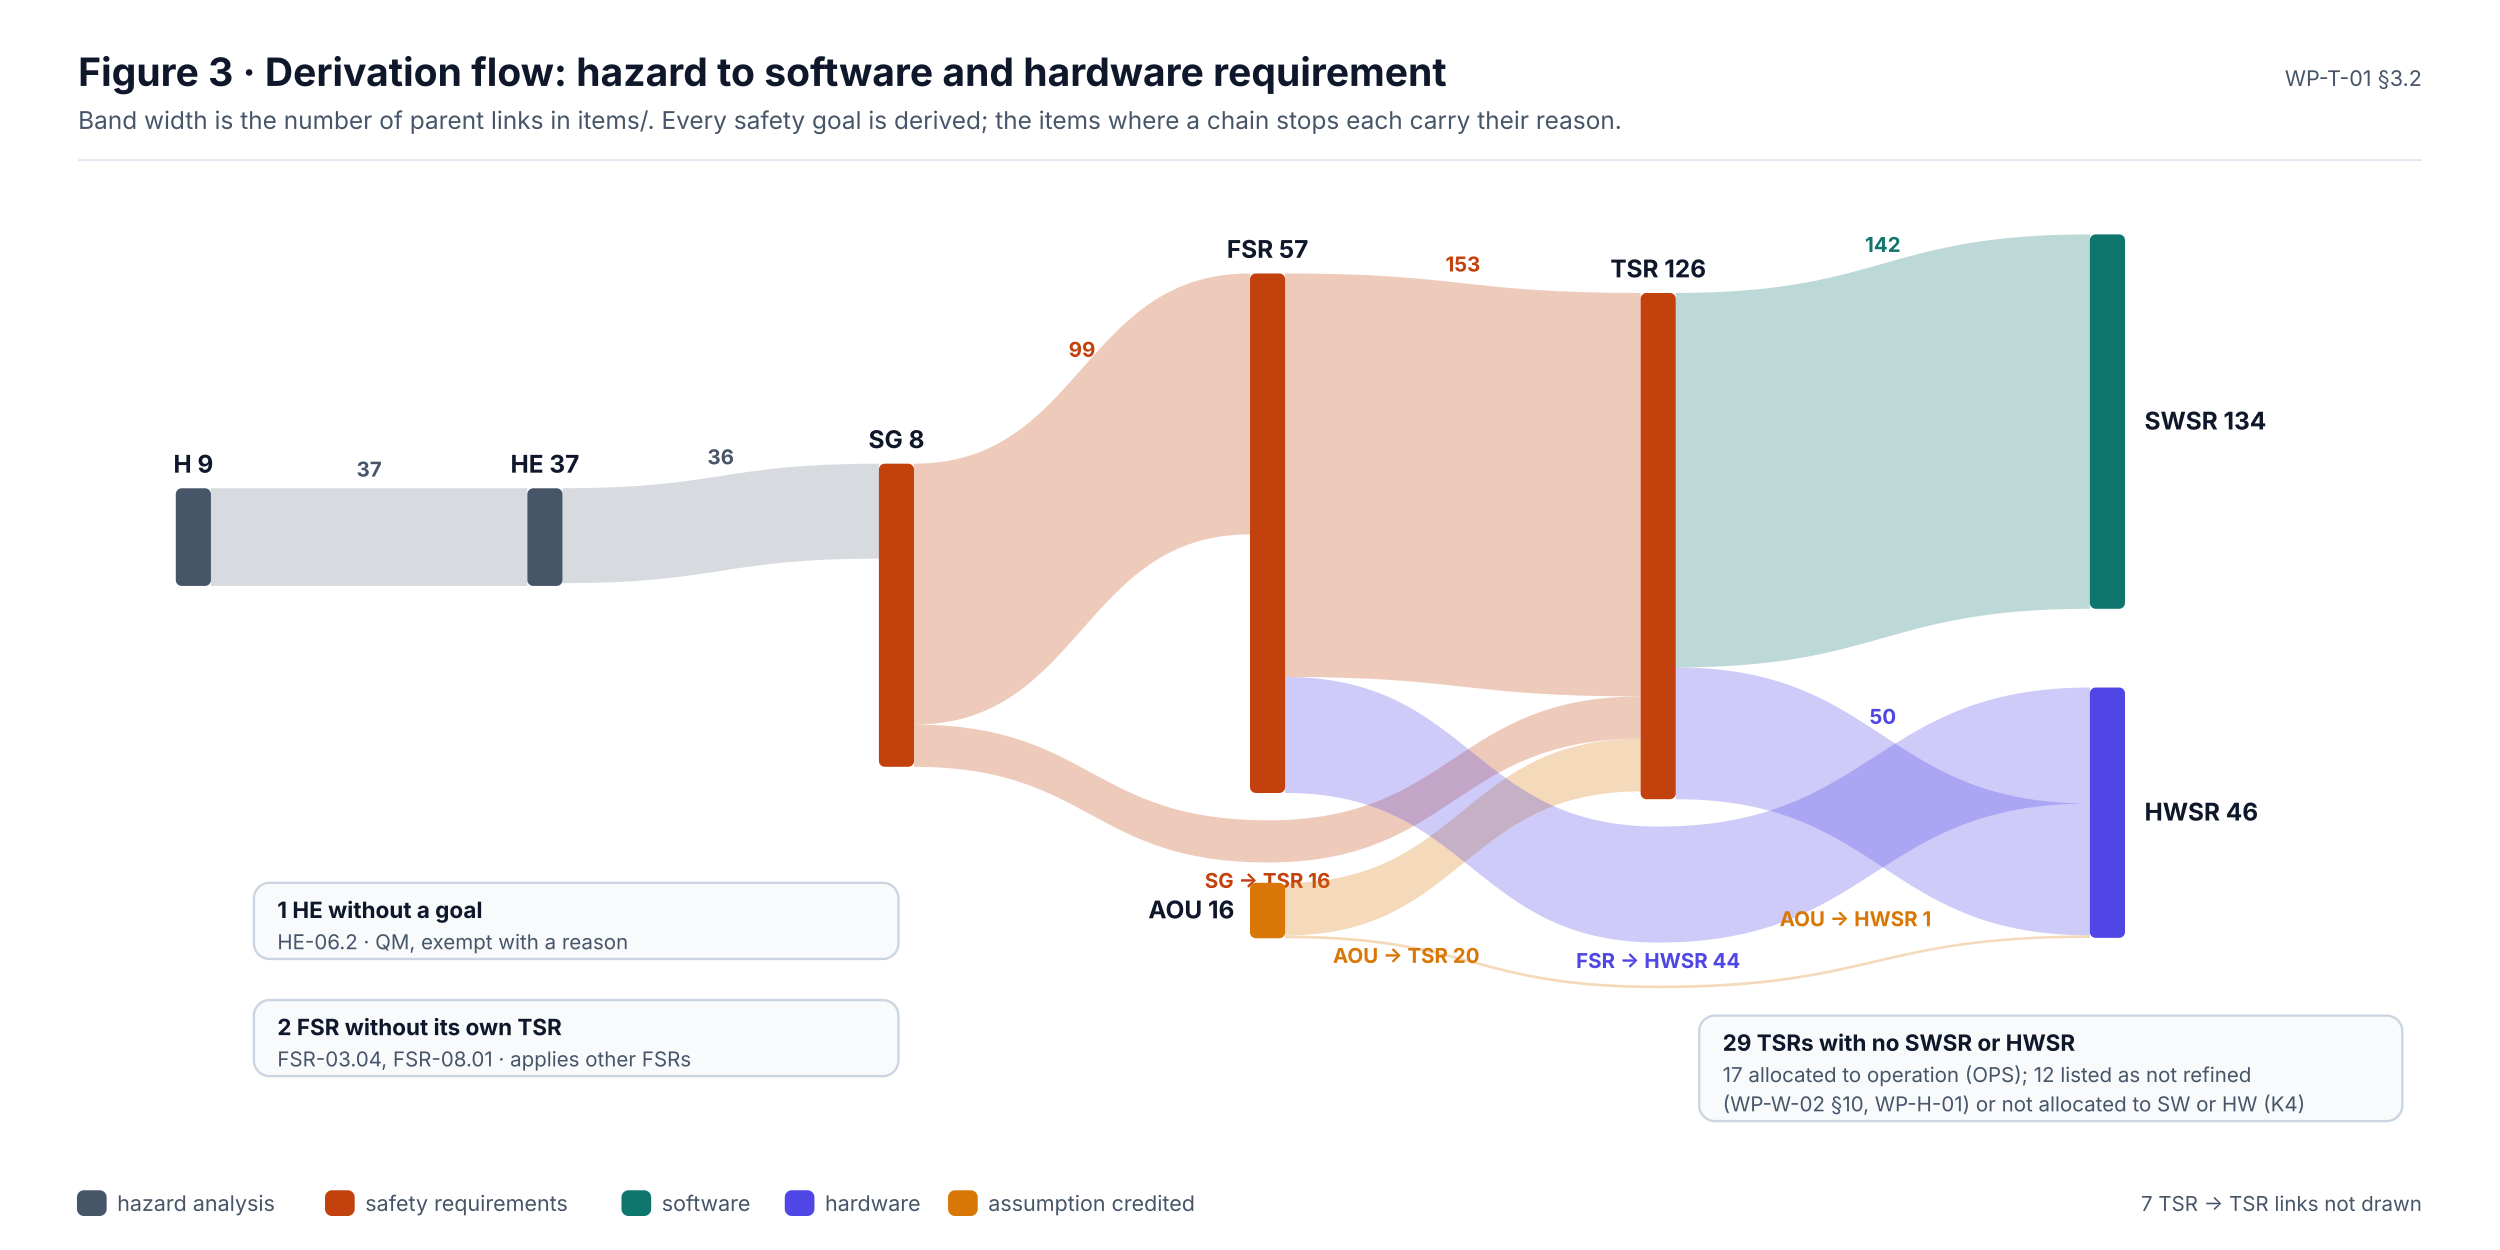
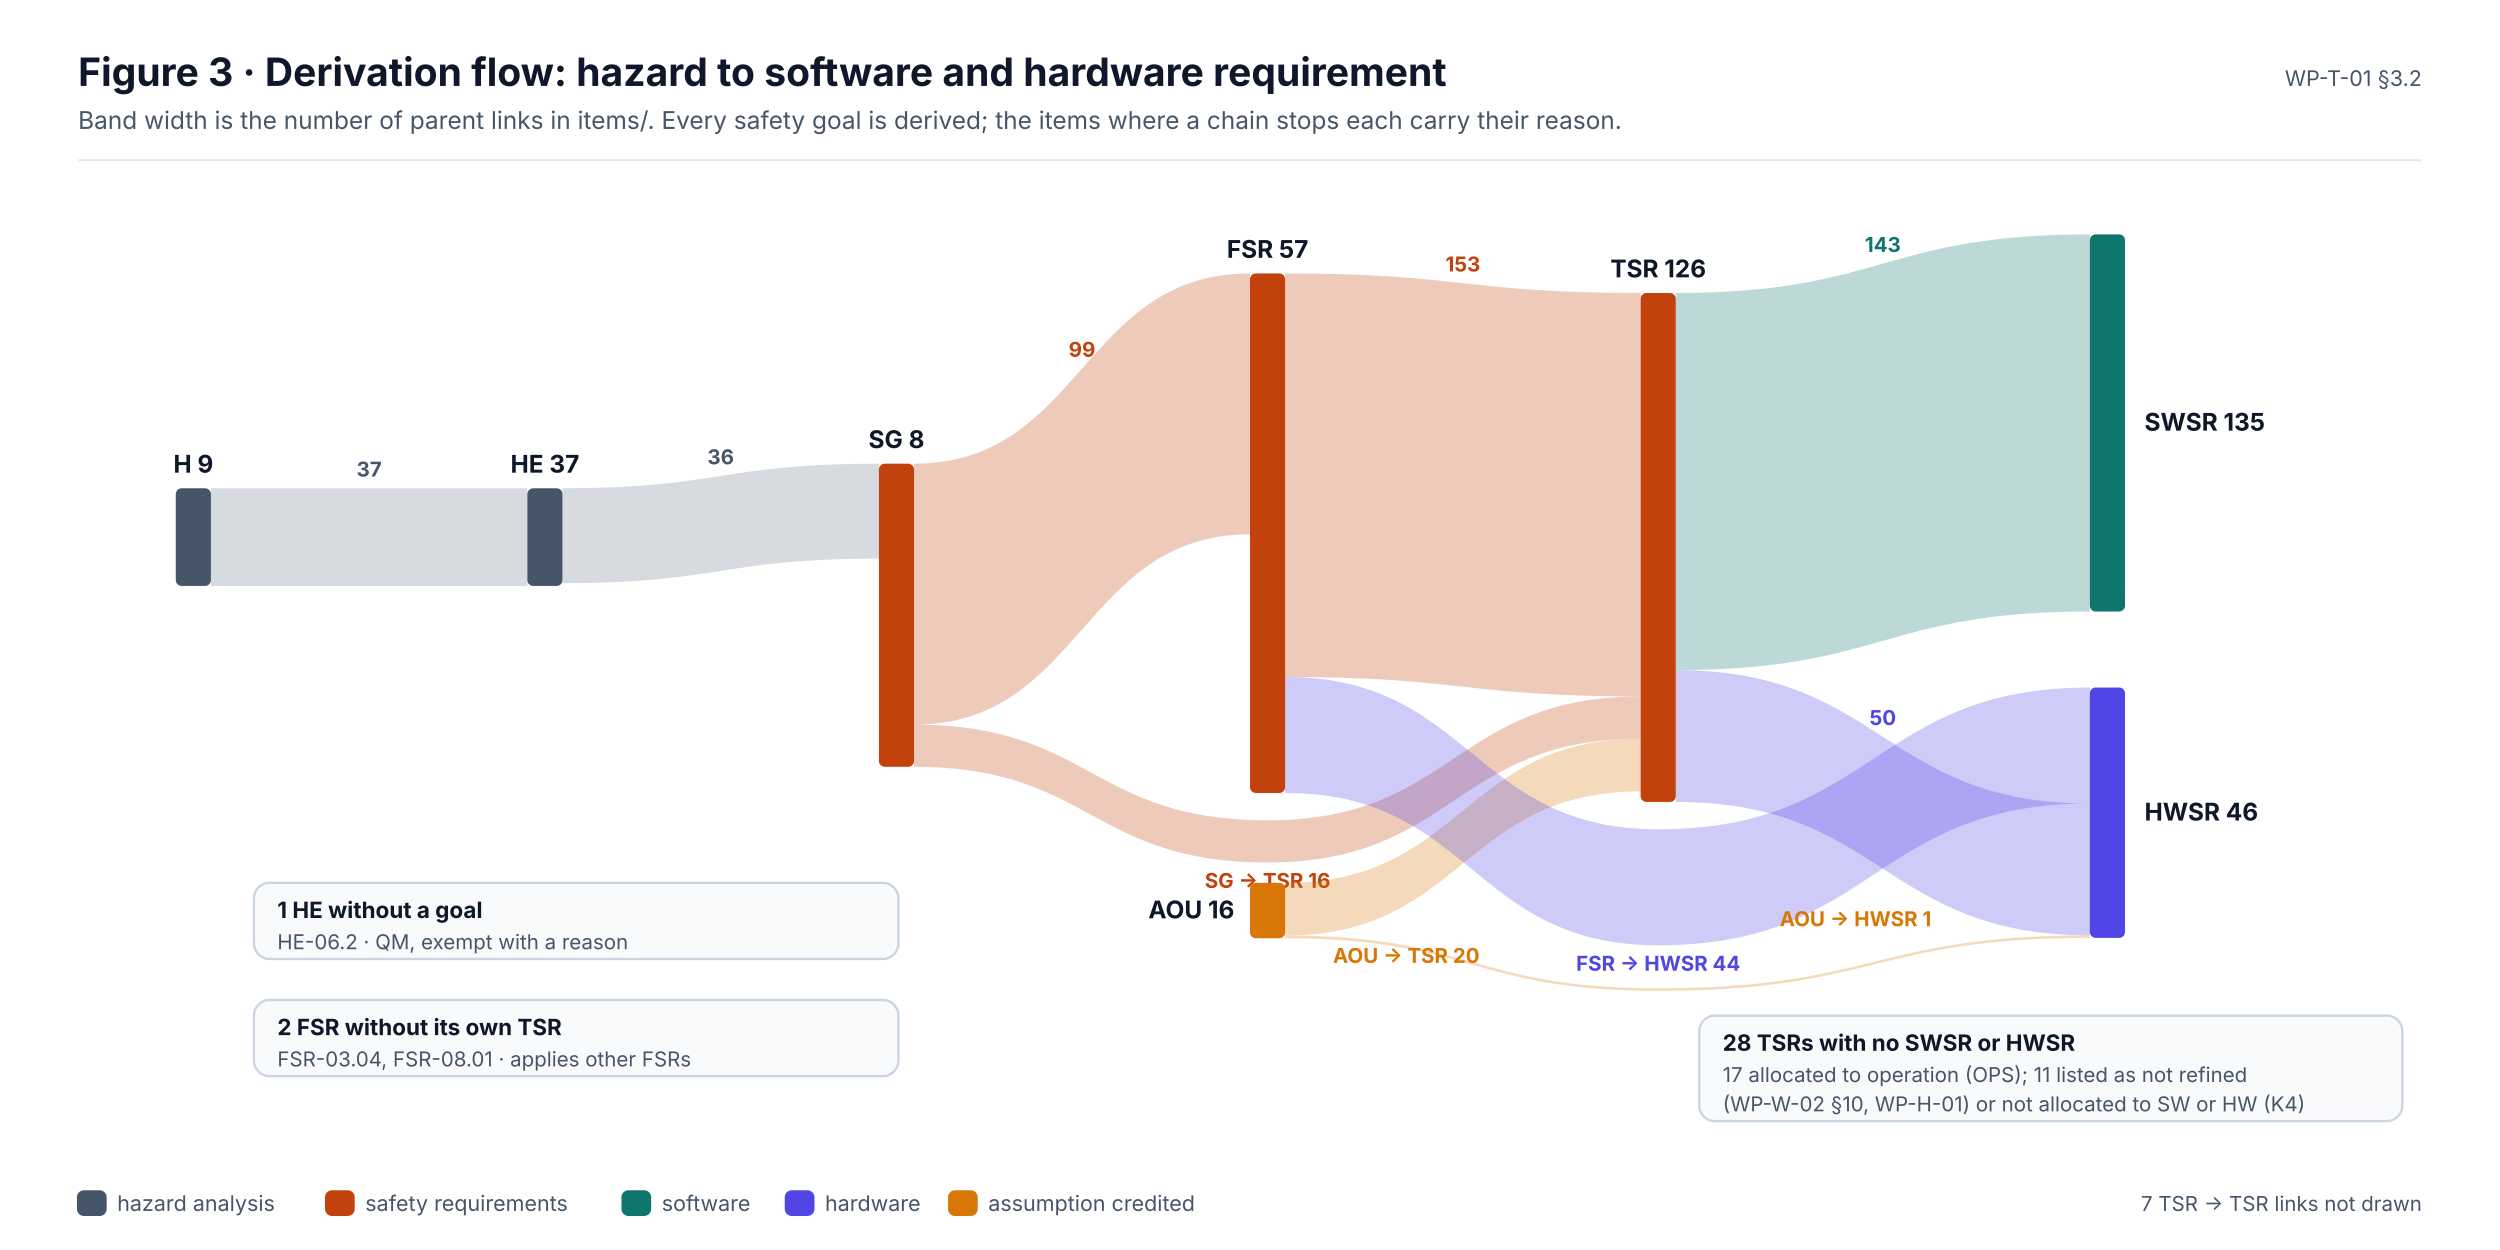
<svg xmlns="http://www.w3.org/2000/svg" width="1280" height="640" viewBox="0 0 1280 640" font-family="Inter, 'Segoe UI', Helvetica, Arial, sans-serif" role="img">
  <defs>
    <marker id="ink" viewBox="0 0 10 10" refX="9" refY="5" markerWidth="7" markerHeight="7" orient="auto-start-reverse">
      <path d="M0,0 L10,5 L0,10 z" fill="#0F172A" />
    </marker>
    <marker id="muted" viewBox="0 0 10 10" refX="9" refY="5" markerWidth="7" markerHeight="7" orient="auto-start-reverse">
      <path d="M0,0 L10,5 L0,10 z" fill="#475569" />
    </marker>
    <marker id="faint" viewBox="0 0 10 10" refX="9" refY="5" markerWidth="7" markerHeight="7" orient="auto-start-reverse">
      <path d="M0,0 L10,5 L0,10 z" fill="#94A3B8" />
    </marker>
    <marker id="safety" viewBox="0 0 10 10" refX="9" refY="5" markerWidth="7" markerHeight="7" orient="auto-start-reverse">
      <path d="M0,0 L10,5 L0,10 z" fill="#C2410C" />
    </marker>
    <marker id="sw" viewBox="0 0 10 10" refX="9" refY="5" markerWidth="7" markerHeight="7" orient="auto-start-reverse">
      <path d="M0,0 L10,5 L0,10 z" fill="#0F766E" />
    </marker>
    <marker id="hw" viewBox="0 0 10 10" refX="9" refY="5" markerWidth="7" markerHeight="7" orient="auto-start-reverse">
      <path d="M0,0 L10,5 L0,10 z" fill="#4F46E5" />
    </marker>
    <marker id="aou" viewBox="0 0 10 10" refX="9" refY="5" markerWidth="7" markerHeight="7" orient="auto-start-reverse">
      <path d="M0,0 L10,5 L0,10 z" fill="#D97706" />
    </marker>
    <marker id="red" viewBox="0 0 10 10" refX="9" refY="5" markerWidth="7" markerHeight="7" orient="auto-start-reverse">
      <path d="M0,0 L10,5 L0,10 z" fill="#D2553F" />
    </marker>
  </defs>
  <rect x="0" y="0" width="1280" height="640" rx="0" fill="#FFFFFF" stroke="none" stroke-width="0" />
  <text x="40" y="44" font-size="20" fill="#0F172A" font-weight="700">Figure 3 · Derivation flow: hazard to software and hardware requirement</text>
  <text x="40" y="66" font-size="12.5" fill="#475569">Band width is the number of parent links in items/. Every safety goal is derived; the items where a chain stops each carry their reason.</text>
  <text x="1240" y="44" font-size="11" fill="#475569" text-anchor="end">WP-T-01 §3.2</text>
  <line x1="40" y1="82" x2="1240" y2="82" stroke="#E2E8F0" stroke-width="1" />
  <path d="M108,250 C189,250 189,250 270,250 L270,300 C189,300 189,300 108,300 Z" fill="#475569" opacity="0.22" />
  <text x="189" y="244" font-size="10.5" fill="#475569" font-weight="700" text-anchor="middle">37</text>
  <path d="M288,250 C369,250 369,237.4 450,237.4 L450,286 C369,286 369,298.6 288,298.6 Z" fill="#475569" opacity="0.22" />
  <text x="369" y="237.7" font-size="10.5" fill="#475569" font-weight="700" text-anchor="middle">36</text>
  <path d="M468,237.4 C554,237.4 554,140 640,140 L640,273.6 C554,273.6 554,371 468,371 Z" fill="#C2410C" opacity="0.28" />
  <text x="554" y="182.7" font-size="10.5" fill="#C2410C" font-weight="700" text-anchor="middle">99</text>
  <path d="M468,371 C558.5,371 558.5,420 649,420 C744.5,420 744.5,356.6 840,356.6 L840,378.2 C744.5,378.2 744.5,441.6 649,441.6 C558.5,441.6 558.5,392.6 468,392.6 Z" fill="#C2410C" opacity="0.28" />
  <text x="649" y="454.6" font-size="10.5" fill="#C2410C" font-weight="700" text-anchor="middle">SG → TSR  16</text>
  <path d="M658,140 C749,140 749,150 840,150 L840,356.6 C749,356.6 749,346.6 658,346.6 Z" fill="#C2410C" opacity="0.28" />
  <text x="749" y="139" font-size="10.5" fill="#C2410C" font-weight="700" text-anchor="middle">153</text>
  <path d="M658,452 C749,452 749,378.2 840,378.2 L840,405.2 C749,405.2 749,479 658,479 Z" fill="#D97706" opacity="0.28" />
  <text x="720" y="493" font-size="10.5" fill="#D97706" font-weight="700" text-anchor="middle">AOU → TSR  20</text>
-   <path d="M858,150 C964,150 964,120 1070,120 L1070,311.7 C964,311.7 964,341.7 858,341.7 Z" fill="#0F766E" opacity="0.28" />
-   <text x="964" y="129" font-size="10.5" fill="#0F766E" font-weight="700" text-anchor="middle">142</text>
-   <path d="M858,341.7 C964,341.7 964,411.4 1070,411.4 L1070,478.9 C964,478.9 964,409.2 858,409.2 Z" fill="#4F46E5" opacity="0.28" />
-   <text x="964" y="370.6" font-size="10.5" fill="#4F46E5" font-weight="700" text-anchor="middle">50</text>
-   <path d="M658,346.6 C753.5,346.6 753.5,423.2 849,423.2 C959.5,423.2 959.5,352 1070,352 L1070,411.4 C959.5,411.4 959.5,482.6 849,482.6 C753.5,482.6 753.5,406 658,406 Z" fill="#4F46E5" opacity="0.28" />
-   <text x="849" y="495.6" font-size="10.5" fill="#4F46E5" font-weight="700" text-anchor="middle">FSR → HWSR  44</text>
-   <path d="M658,479 C753.5,479 753.5,504.6 849,504.6 C959.5,504.6 959.5,478.9 1070,478.9 L1070,480.2 C959.5,480.2 959.5,506 849,506 C753.5,506 753.5,480.4 658,480.4 Z" fill="#D97706" opacity="0.28" />
+   <path d="M858,150 C964,150 964,120 1070,120 L1070,313.1 C964,313.1 964,343.1 858,343.1 Z" fill="#0F766E" opacity="0.28" />
+   <text x="964" y="129" font-size="10.5" fill="#0F766E" font-weight="700" text-anchor="middle">143</text>
+   <path d="M858,343.1 C964,343.1 964,411.4 1070,411.4 L1070,478.9 C964,478.9 964,410.6 858,410.6 Z" fill="#4F46E5" opacity="0.28" />
+   <text x="964" y="371.2" font-size="10.5" fill="#4F46E5" font-weight="700" text-anchor="middle">50</text>
+   <path d="M658,346.6 C753.5,346.6 753.5,424.6 849,424.6 C959.5,424.6 959.5,352 1070,352 L1070,411.4 C959.5,411.4 959.5,484 849,484 C753.5,484 753.5,406 658,406 Z" fill="#4F46E5" opacity="0.28" />
+   <text x="849" y="497" font-size="10.5" fill="#4F46E5" font-weight="700" text-anchor="middle">FSR → HWSR  44</text>
+   <path d="M658,479 C753.5,479 753.5,506 849,506 C959.5,506 959.5,478.9 1070,478.9 L1070,480.2 C959.5,480.2 959.5,507.3 849,507.3 C753.5,507.3 753.5,480.4 658,480.4 Z" fill="#D97706" opacity="0.28" />
  <text x="950" y="474.2" font-size="10.5" fill="#D97706" font-weight="700" text-anchor="middle">AOU → HWSR  1</text>
  <rect x="90" y="250" width="18" height="50" rx="3" fill="#475569" stroke="none" stroke-width="0" />
  <text x="99" y="242" font-size="12.5" fill="#0F172A" font-weight="700" text-anchor="middle">H 9</text>
  <rect x="270" y="250" width="18" height="50" rx="3" fill="#475569" stroke="none" stroke-width="0" />
  <text x="279" y="242" font-size="12.5" fill="#0F172A" font-weight="700" text-anchor="middle">HE 37</text>
  <rect x="450" y="237.4" width="18" height="155.2" rx="3" fill="#C2410C" stroke="none" stroke-width="0" />
  <text x="459" y="229.4" font-size="12.5" fill="#0F172A" font-weight="700" text-anchor="middle">SG 8</text>
  <rect x="640" y="140" width="18" height="266" rx="3" fill="#C2410C" stroke="none" stroke-width="0" />
  <text x="649" y="132" font-size="12.5" fill="#0F172A" font-weight="700" text-anchor="middle">FSR 57</text>
  <rect x="640" y="452" width="18" height="28.4" rx="3" fill="#D97706" stroke="none" stroke-width="0" />
  <text x="632" y="470.2" font-size="12.5" fill="#0F172A" font-weight="700" text-anchor="end">AOU 16</text>
-   <rect x="840" y="150" width="18" height="259.2" rx="3" fill="#C2410C" stroke="none" stroke-width="0" />
+   <rect x="840" y="150" width="18" height="260.6" rx="3" fill="#C2410C" stroke="none" stroke-width="0" />
  <text x="849" y="142" font-size="12.5" fill="#0F172A" font-weight="700" text-anchor="middle">TSR 126</text>
-   <rect x="1070" y="120" width="18" height="191.7" rx="3" fill="#0F766E" stroke="none" stroke-width="0" />
-   <text x="1098" y="219.9" font-size="12.5" fill="#0F172A" font-weight="700">SWSR 134</text>
+   <rect x="1070" y="120" width="18" height="193.1" rx="3" fill="#0F766E" stroke="none" stroke-width="0" />
+   <text x="1098" y="220.5" font-size="12.5" fill="#0F172A" font-weight="700">SWSR 135</text>
  <rect x="1070" y="352" width="18" height="128.2" rx="3" fill="#4F46E5" stroke="none" stroke-width="0" />
  <text x="1098" y="420.1" font-size="12.5" fill="#0F172A" font-weight="700">HWSR 46</text>
  <rect x="130" y="452" width="330" height="39" rx="8" fill="#F8FAFC" stroke="#CBD5E1" stroke-width="1.2" />
  <text x="142" y="470" font-size="11.5" fill="#0F172A" font-weight="700">1 HE without a goal</text>
  <text x="142" y="486" font-size="10.5" fill="#475569">HE-06.2 · QM, exempt with a reason</text>
  <rect x="130" y="512" width="330" height="39" rx="8" fill="#F8FAFC" stroke="#CBD5E1" stroke-width="1.2" />
  <text x="142" y="530" font-size="11.5" fill="#0F172A" font-weight="700">2 FSR without its own TSR</text>
  <text x="142" y="546" font-size="10.5" fill="#475569">FSR-03.04, FSR-08.01 · applies other FSRs</text>
  <rect x="870" y="520" width="360" height="54" rx="8" fill="#F8FAFC" stroke="#CBD5E1" stroke-width="1.2" />
-   <text x="882" y="538" font-size="11.5" fill="#0F172A" font-weight="700">29 TSRs with no SWSR or HWSR</text>
-   <text x="882" y="554" font-size="10.5" fill="#475569">17 allocated to operation (OPS); 12 listed as not refined</text>
+   <text x="882" y="538" font-size="11.5" fill="#0F172A" font-weight="700">28 TSRs with no SWSR or HWSR</text>
+   <text x="882" y="554" font-size="10.5" fill="#475569">17 allocated to operation (OPS); 11 listed as not refined</text>
  <text x="882" y="569" font-size="10.5" fill="#475569">(WP-W-02 §10, WP-H-01) or not allocated to SW or HW (K4)</text>
  <rect x="40" y="610" width="14" height="12" rx="3" fill="#475569" stroke="#475569" stroke-width="1.2" />
  <text x="60" y="620" font-size="11" fill="#475569">hazard analysis</text>
  <rect x="167" y="610" width="14" height="12" rx="3" fill="#C2410C" stroke="#C2410C" stroke-width="1.2" />
  <text x="187" y="620" font-size="11" fill="#475569">safety requirements</text>
  <rect x="318.8" y="610" width="14" height="12" rx="3" fill="#0F766E" stroke="#0F766E" stroke-width="1.2" />
  <text x="338.8" y="620" font-size="11" fill="#475569">software</text>
  <rect x="402.4" y="610" width="14" height="12" rx="3" fill="#4F46E5" stroke="#4F46E5" stroke-width="1.2" />
  <text x="422.4" y="620" font-size="11" fill="#475569">hardware</text>
  <rect x="486" y="610" width="14" height="12" rx="3" fill="#D97706" stroke="#D97706" stroke-width="1.2" />
  <text x="506" y="620" font-size="11" fill="#475569">assumption credited</text>
  <text x="1240" y="620" font-size="10.5" fill="#475569" text-anchor="end">7 TSR → TSR links not drawn</text>
</svg>
